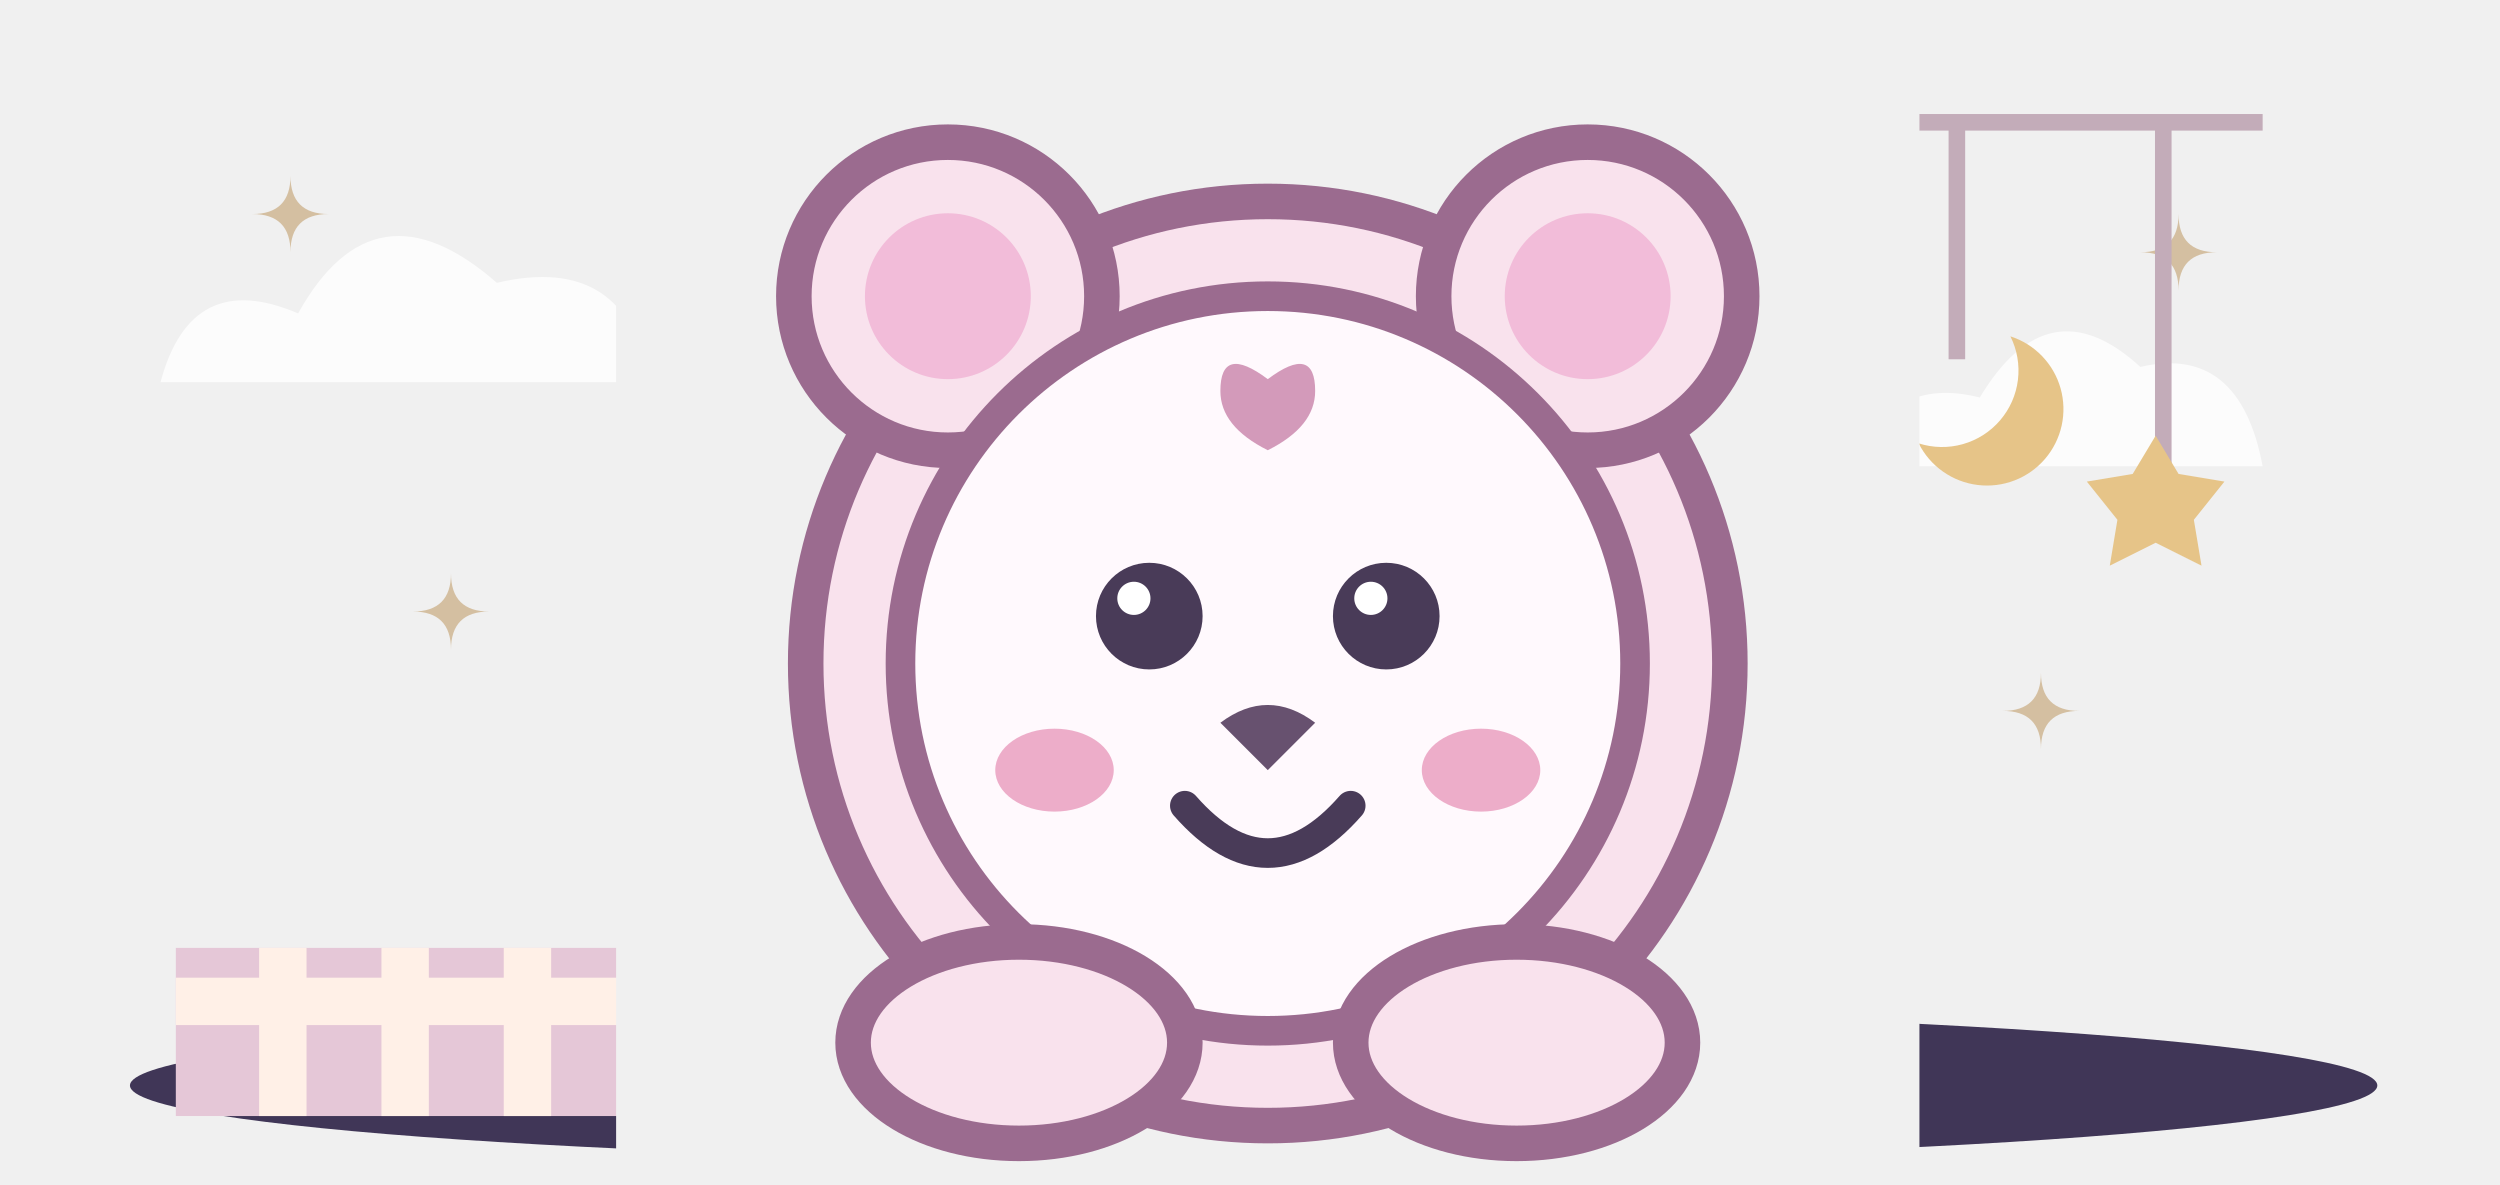
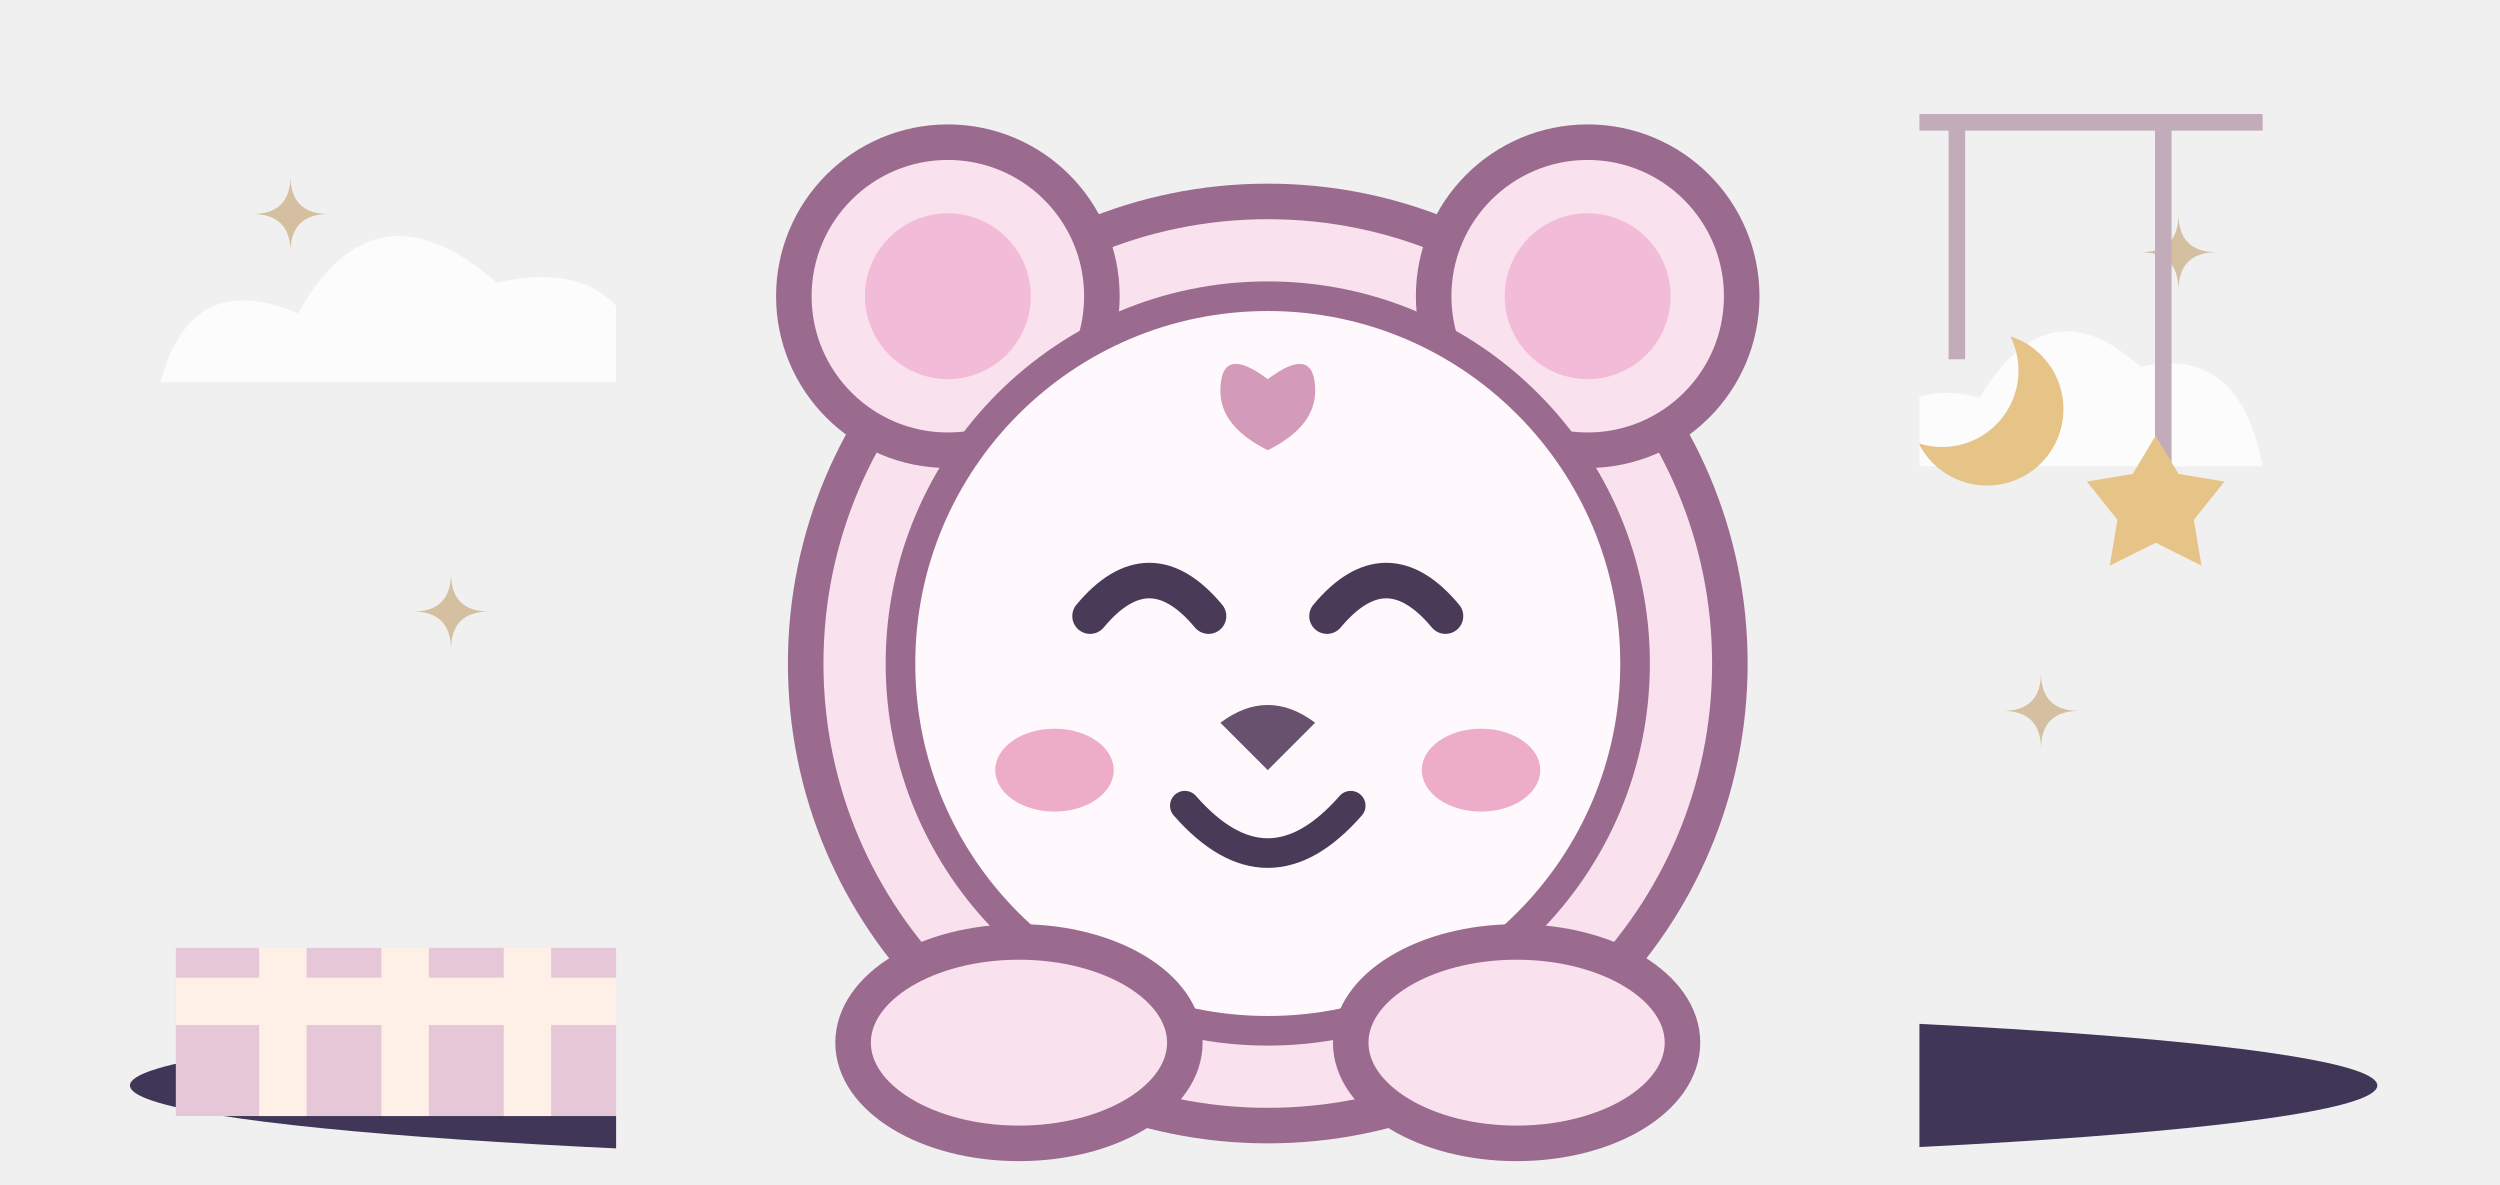
<svg xmlns="http://www.w3.org/2000/svg" width="211" height="100" viewBox="0 0 211 100" fill="none">
  <defs>
    <mask id="pl-cozy-clear">
      <rect width="211" height="100" fill="white" />
      <rect x="52" y="0" width="110" height="100" fill="black" />
    </mask>
  </defs>
  <g mask="url(#pl-cozy-clear)">
    <path d="M105.806 98.064C158.184 98.064 200.645 95.176 200.645 91.613C200.645 88.05 158.184 85.161 105.806 85.161C53.428 85.161 10.968 88.05 10.968 91.613C10.968 95.176 53.428 98.064 105.806 98.064Z" fill="#403657" />
    <path opacity="0.8" d="M13.548 32.258C15.269 25.806 19.14 23.871 25.161 26.452C29.462 18.71 35.054 17.849 41.935 23.871C49.247 22.151 53.548 24.946 54.839 32.258H13.548ZM156.774 39.355C158.495 34.194 161.935 32.258 167.097 33.548C170.968 27.097 175.484 26.237 180.645 30.968C186.237 29.677 189.677 32.473 190.968 39.355H156.774Z" fill="white" />
    <path d="M24.516 14.839C24.516 16.989 23.441 18.065 21.29 18.065C23.441 18.065 24.516 19.14 24.516 21.291C24.516 19.14 25.591 18.065 27.742 18.065C25.591 18.065 24.516 16.989 24.516 14.839Z" fill="#D4BFA1" />
    <path d="M183.871 18.064C183.871 20.215 182.796 21.29 180.645 21.29C182.796 21.29 183.871 22.366 183.871 24.516C183.871 22.366 184.946 21.29 187.097 21.29C184.946 21.29 183.871 20.215 183.871 18.064Z" fill="#D4BFA1" />
    <path d="M172.258 56.774C172.258 58.925 171.183 60 169.032 60C171.183 60 172.258 61.075 172.258 63.226C172.258 61.075 173.333 60 175.484 60C173.333 60 172.258 58.925 172.258 56.774Z" fill="#D4BFA1" />
    <path d="M38.064 48.387C38.064 50.538 36.989 51.613 34.839 51.613C36.989 51.613 38.064 52.688 38.064 54.839C38.064 52.688 39.14 51.613 41.29 51.613C39.14 51.613 38.064 50.538 38.064 48.387Z" fill="#D4BFA1" />
    <path d="M158.064 10.323H190.968H158.064ZM165.161 10.323V30.323V10.323ZM182.581 10.323V39.355V10.323Z" fill="black" />
    <path d="M158.064 10.323H190.968M165.161 10.323V30.323M182.581 10.323V39.355" stroke="#C3ACB9" stroke-width="1.4" />
    <path d="M169.677 28.387C170.247 29.523 170.468 30.802 170.313 32.063C170.158 33.324 169.635 34.511 168.808 35.476C167.981 36.441 166.888 37.139 165.665 37.485C164.443 37.831 163.145 37.808 161.936 37.419C162.412 38.37 163.116 39.189 163.986 39.802C164.855 40.415 165.862 40.803 166.918 40.933C167.974 41.063 169.045 40.929 170.037 40.544C171.029 40.16 171.91 39.536 172.602 38.728C173.294 37.92 173.776 36.954 174.005 35.915C174.233 34.877 174.201 33.797 173.912 32.774C173.622 31.75 173.084 30.814 172.345 30.049C171.607 29.283 170.69 28.713 169.677 28.387Z" fill="#E6C488" />
    <path d="M181.936 36.774L183.871 40L187.742 40.645L185.161 43.871L185.807 47.742L181.936 45.807L178.065 47.742L178.71 43.871L176.129 40.645L180 40L181.936 36.774Z" fill="#E6C488" />
    <path d="M14.839 80H56.129V94.194H14.839V80Z" fill="#E5C7D7" />
    <path d="M14.839 84.516H56.129H14.839ZM23.871 80V94.194V80ZM34.194 80V94.194V80ZM44.516 80V94.194V80Z" fill="black" />
    <path d="M14.839 84.516H56.129M23.871 80V94.194M34.194 80V94.194M44.516 80V94.194" stroke="#FFF0E7" stroke-width="4" />
    <path d="M85.161 43.871C92.287 43.871 98.064 38.094 98.064 30.968C98.064 23.841 92.287 18.064 85.161 18.064C78.035 18.064 72.258 23.841 72.258 30.968C72.258 38.094 78.035 43.871 85.161 43.871Z" fill="#C7AAB5" stroke="#9B829A" stroke-width="1.5" />
    <path d="M129.677 43.871C136.804 43.871 142.581 38.094 142.581 30.968C142.581 23.841 136.804 18.064 129.677 18.064C122.551 18.064 116.774 23.841 116.774 30.968C116.774 38.094 122.551 43.871 129.677 43.871Z" fill="#C7AAB5" stroke="#9B829A" stroke-width="1.5" />
    <path d="M85.161 37.419C88.725 37.419 91.613 34.531 91.613 30.968C91.613 27.405 88.725 24.516 85.161 24.516C81.598 24.516 78.71 27.405 78.71 30.968C78.71 34.531 81.598 37.419 85.161 37.419Z" fill="#E7D4D8" />
    <path d="M129.677 37.419C133.241 37.419 136.129 34.531 136.129 30.968C136.129 27.405 133.241 24.516 129.677 24.516C126.114 24.516 123.226 27.405 123.226 30.968C123.226 34.531 126.114 37.419 129.677 37.419Z" fill="#E7D4D8" />
    <path d="M76.774 41.29C79.785 28.817 89.892 22.581 107.097 22.581C124.301 22.581 134.409 28.817 137.419 41.29C143.441 49.892 145.807 60.43 144.516 72.903C143.656 88.387 131.183 96.129 107.097 96.129C81.29 96.129 68.172 88.387 67.742 72.903C66.452 60.43 69.462 49.892 76.774 41.29Z" fill="#C7AAB5" stroke="#9B829A" stroke-width="1.5" />
    <path d="M88.387 96.774C96.226 96.774 102.581 93.308 102.581 89.032C102.581 84.757 96.226 81.29 88.387 81.29C80.548 81.29 74.194 84.757 74.194 89.032C74.194 93.308 80.548 96.774 88.387 96.774Z" fill="#C7AAB5" stroke="#9B829A" stroke-width="1.2" />
    <path d="M127.097 96.774C134.936 96.774 141.29 93.308 141.29 89.032C141.29 84.757 134.936 81.29 127.097 81.29C119.258 81.29 112.903 84.757 112.903 89.032C112.903 93.308 119.258 96.774 127.097 96.774Z" fill="#C7AAB5" stroke="#9B829A" stroke-width="1.2" />
    <path d="M107.097 70.323C115.648 70.323 122.581 65.123 122.581 58.71C122.581 52.296 115.648 47.097 107.097 47.097C98.545 47.097 91.613 52.296 91.613 58.71C91.613 65.123 98.545 70.323 107.097 70.323Z" fill="#E7D4D8" />
    <path d="M104.516 55.484C106.237 53.763 107.957 53.763 109.677 55.484L107.097 58.709L104.516 55.484Z" fill="#9B829A" />
    <path d="M90.323 49.677C92.473 47.096 94.624 47.096 96.774 49.677M117.419 49.677C119.57 47.096 121.72 47.096 123.871 49.677" stroke="#69536D" stroke-width="2.5" stroke-linecap="round" />
    <path opacity="0.6" d="M88.387 61.29C91.238 61.29 93.548 60.135 93.548 58.71C93.548 57.284 91.238 56.129 88.387 56.129C85.537 56.129 83.226 57.284 83.226 58.71C83.226 60.135 85.537 61.29 88.387 61.29Z" fill="#E2A4B7" />
    <path opacity="0.6" d="M126.452 61.29C129.302 61.29 131.613 60.135 131.613 58.71C131.613 57.284 129.302 56.129 126.452 56.129C123.601 56.129 121.29 57.284 121.29 58.71C121.29 60.135 123.601 61.29 126.452 61.29Z" fill="#E2A4B7" />
    <path d="M101.936 61.935C105.376 64.946 108.817 64.946 112.258 61.935" stroke="#9B829A" stroke-width="1.6" stroke-linecap="round" />
    <path d="M74.839 78.065C95.484 71.183 116.559 71.183 138.064 78.065V94.194H74.839V78.065Z" fill="#E5C7D7" />
    <path d="M87.097 78.71V94.193V78.71ZM103.226 76.129V94.193V76.129ZM119.355 77.419V94.193V77.419Z" fill="black" />
    <path d="M87.097 78.71V94.193M103.226 76.129V94.193M119.355 77.419V94.193" stroke="#FAF0ED" stroke-width="5" />
    <path d="M105.807 76.774C105.807 76.774 92.258 69.032 94.839 62.581C96.989 59.57 100.645 59.785 105.807 63.226C110.968 59.785 114.624 59.57 116.774 62.581C118.495 66.882 114.839 71.613 105.807 76.774Z" fill="#DC9EB7" stroke="#9B829A" stroke-width="1.2" />
    <path d="M80.772 75.585C85.616 77.844 90.641 77.319 91.996 74.412C93.352 71.506 90.524 67.319 85.68 65.06C80.836 62.801 75.81 63.326 74.455 66.233C73.1 69.139 75.928 73.326 80.772 75.585Z" fill="#C7AAB5" />
    <path d="M132.776 75.585C137.62 73.326 140.449 69.139 139.093 66.233C137.738 63.326 132.713 62.801 127.869 65.06C123.025 67.319 120.197 71.506 121.552 74.412C122.907 77.319 127.933 77.844 132.776 75.585Z" fill="#C7AAB5" />
    <g opacity="0.5">
      <path d="M103.871 82.581V89.677V82.581ZM101.936 84.516H105.807H101.936ZM101.936 87.742H105.807H101.936Z" fill="black" />
      <path d="M103.871 82.581V89.677M101.936 84.516H105.807M101.936 87.742H105.807" stroke="#9B829A" stroke-width="0.8" />
    </g>
  </g>
  <g transform="translate(57 0) scale(1)">
    <g data-cozy-mascot="true" data-companion-world="baby">
      <circle cx="50" cy="56" r="39" fill="#F9E2ED" stroke="#9B6B8F" stroke-width="3" />
      <circle cx="23" cy="25" r="13" fill="#F9E2ED" stroke="#9B6B8F" stroke-width="3" />
      <circle cx="23" cy="25" r="7" fill="#F2BCD9" />
      <circle cx="77" cy="25" r="13" fill="#F9E2ED" stroke="#9B6B8F" stroke-width="3" />
      <circle cx="77" cy="25" r="7" fill="#F2BCD9" />
      <circle cx="50" cy="56" r="31" fill="#FFF9FD" stroke="#9B6B8F" stroke-width="2.5" />
-       <circle cx="40" cy="52" r="4.5" fill="#493B58" />
-       <circle cx="38.7" cy="50.5" r="1.4" fill="white" />
-       <circle cx="60" cy="52" r="4.5" fill="#493B58" />
-       <circle cx="58.7" cy="50.5" r="1.4" fill="white" />
+       <path d="M35 52Q40 46 45 52M55 52Q60 46 65 52" stroke="#493B58" stroke-width="3" stroke-linecap="round" fill="none" />
      <ellipse cx="32" cy="65" rx="5" ry="3.5" fill="#EDADC9" />
      <ellipse cx="68" cy="65" rx="5" ry="3.5" fill="#EDADC9" />
      <path d="M46 61Q50 58 54 61L50 65Z" fill="#67516F" />
      <path d="M43 68Q50 76 57 68" stroke="#493B58" stroke-width="2.5" fill="none" stroke-linecap="round" />
      <ellipse cx="29" cy="88" rx="14" ry="8.5" fill="#F9E2ED" stroke="#9B6B8F" stroke-width="3" />
      <ellipse cx="71" cy="88" rx="14" ry="8.5" fill="#F9E2ED" stroke="#9B6B8F" stroke-width="3" />
      <path d="M46 33Q46 29 50 32Q54 29 54 33Q54 36 50 38Q46 36 46 33Z" fill="#D39ABA" />
    </g>
  </g>
</svg>
